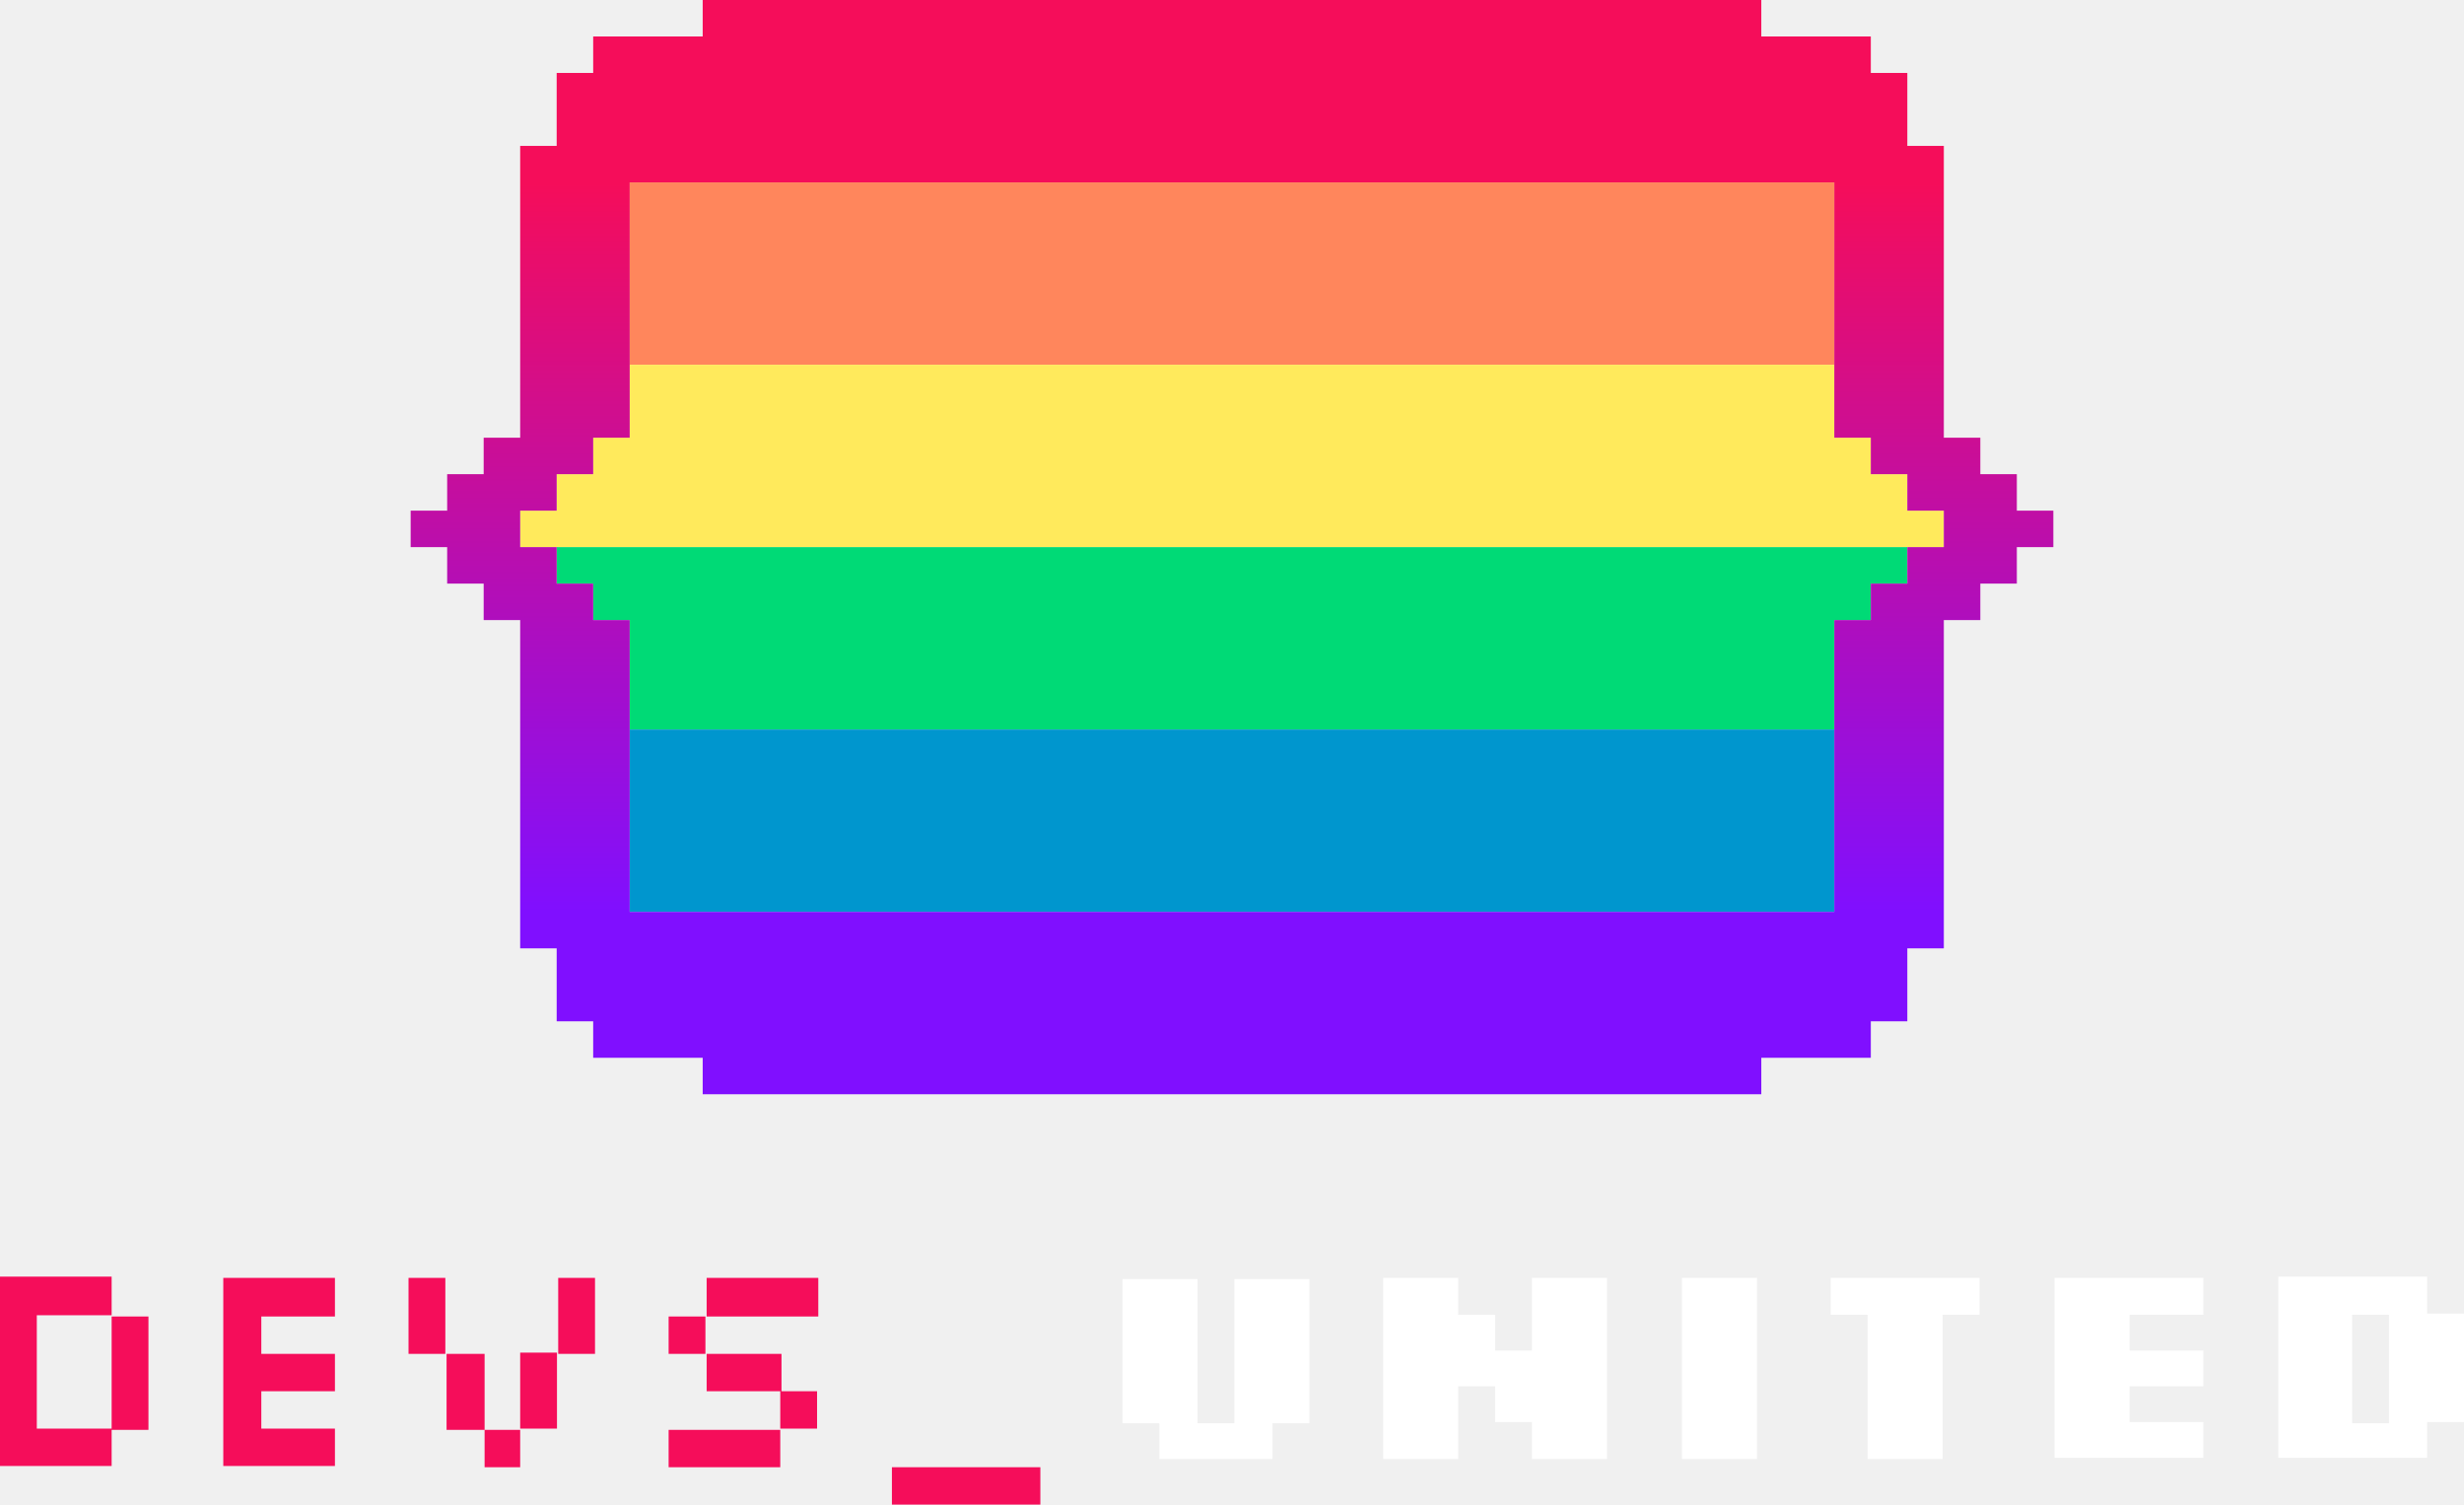
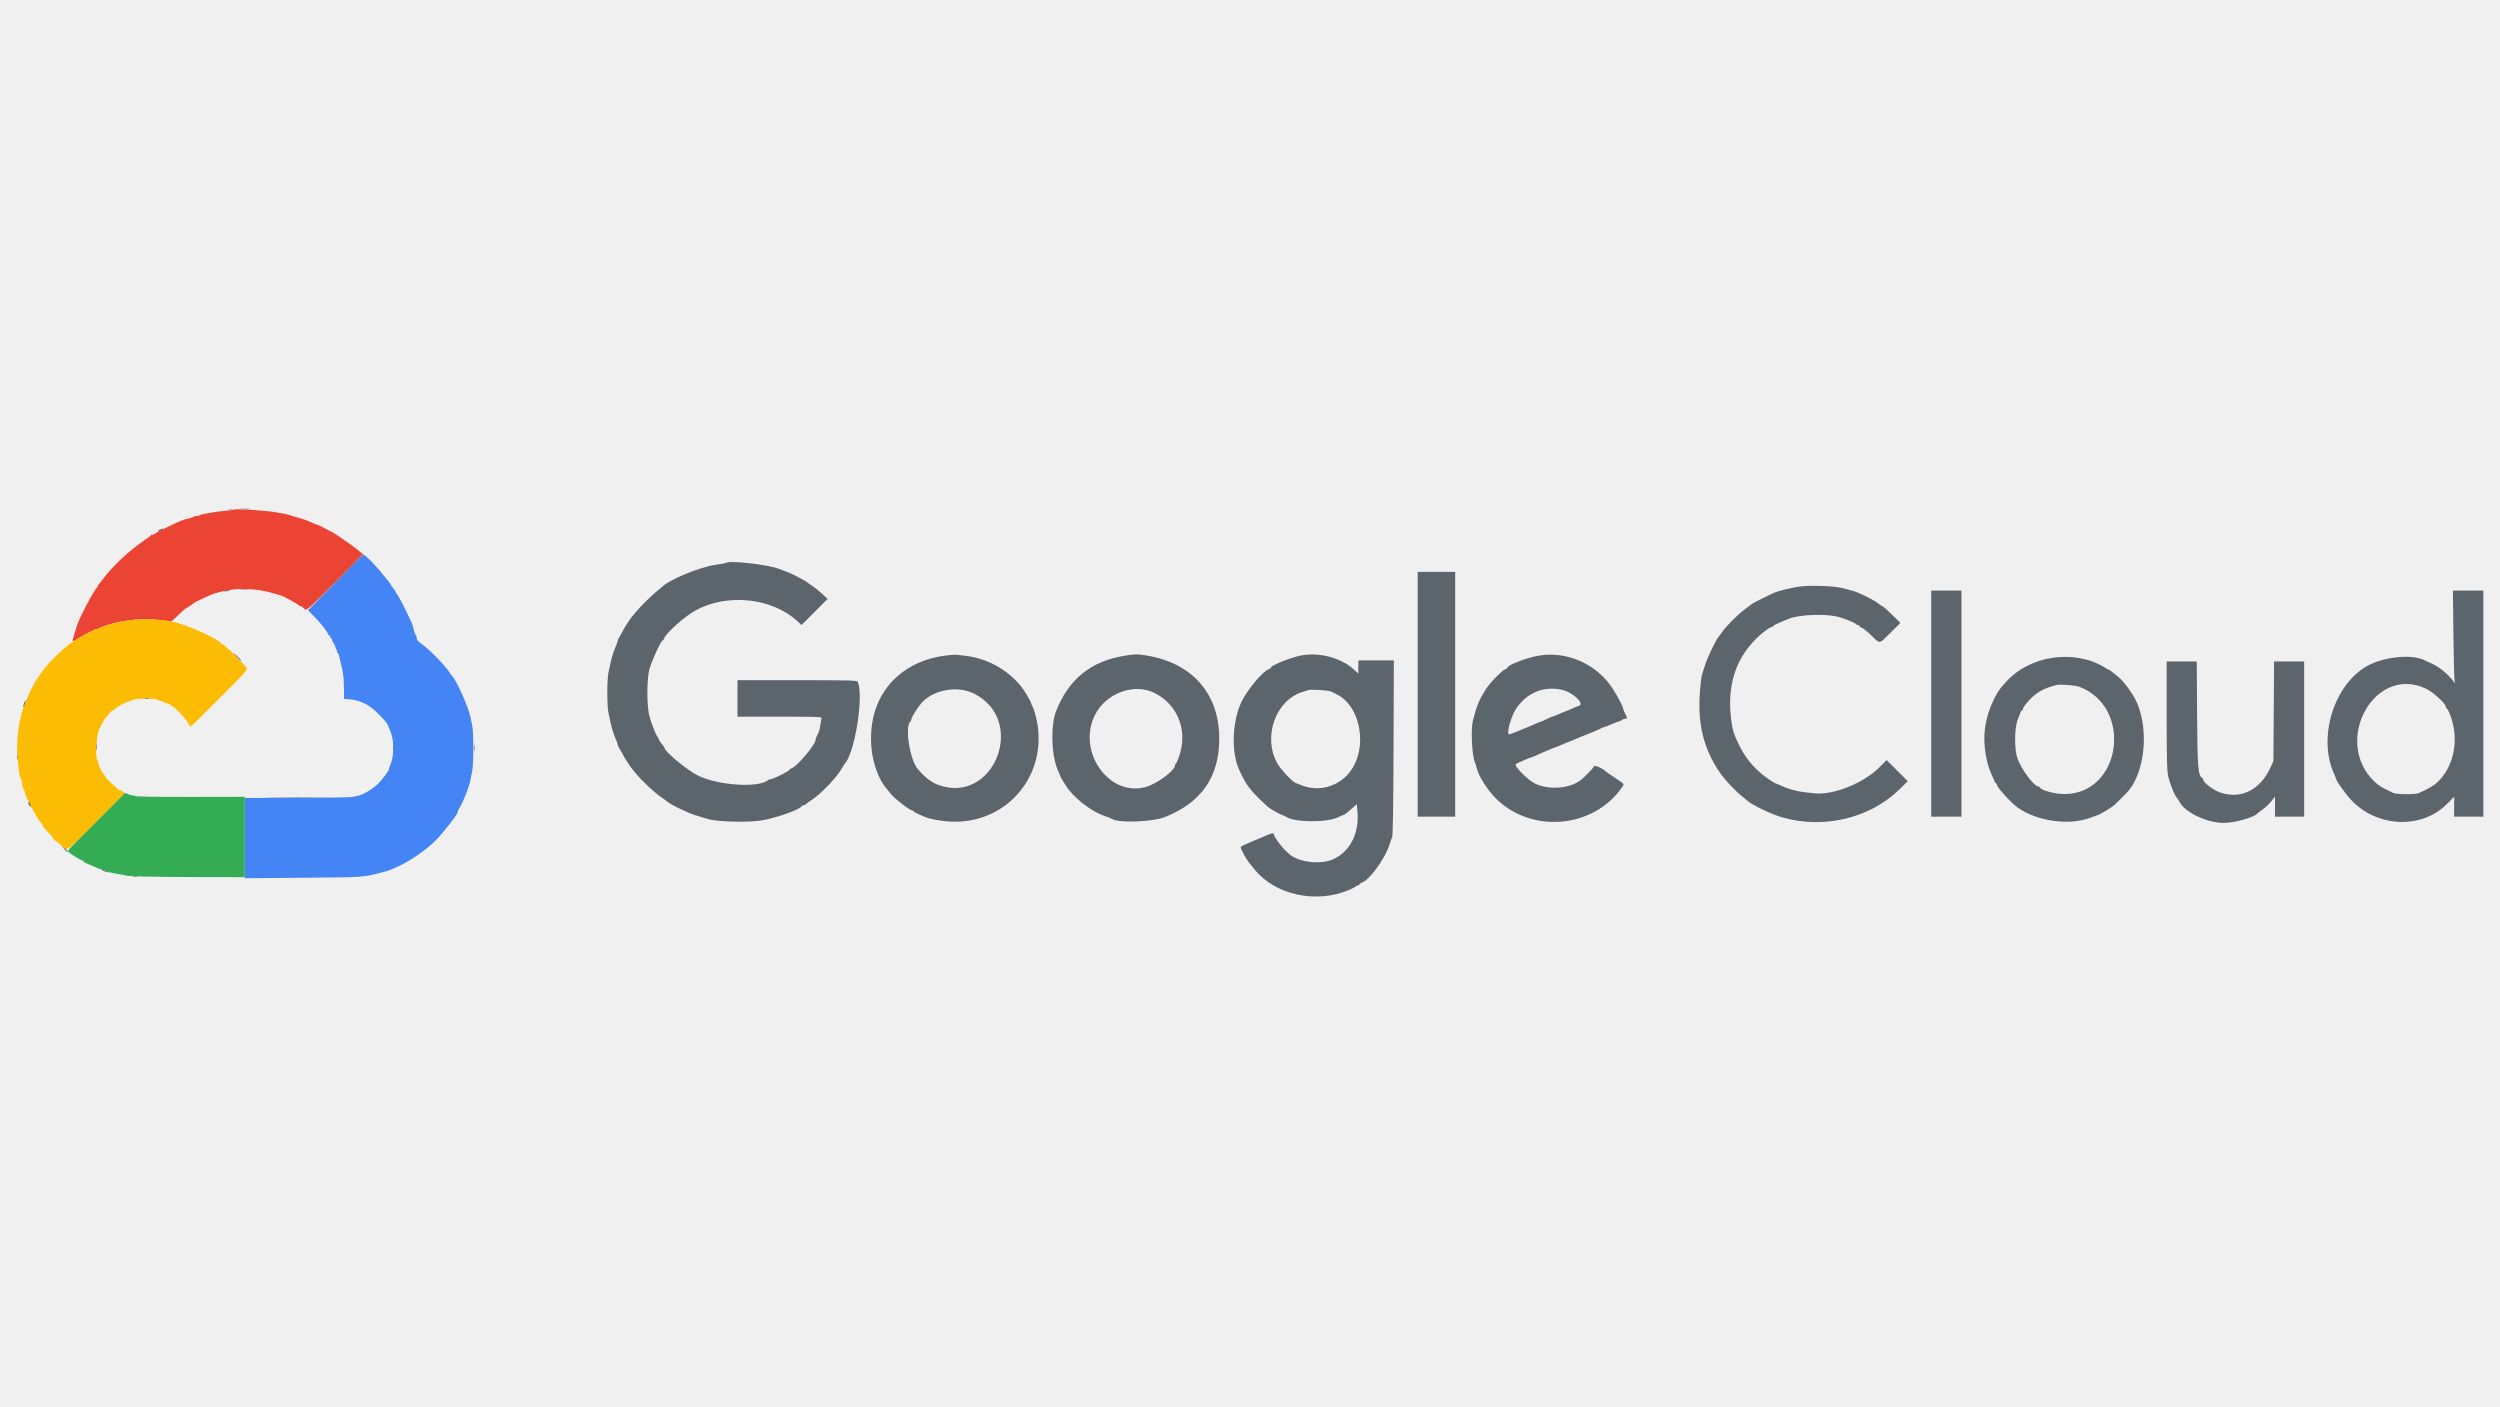
- <svg xmlns="http://www.w3.org/2000/svg" width="470" height="287" viewBox="0 0 470 287" fill="none">
-   <rect x="349.889" y="69.576" width="229.778" height="34.788" transform="rotate(-180 349.889 69.5758)" fill="#FF865C" />
-   <path d="M370.778 97.406L370.778 104.364L99.222 104.364L99.222 97.406L106.185 97.406L106.185 90.448L113.148 90.448L113.148 83.491L120.111 83.491L120.111 69.576L349.889 69.576L349.889 83.491L356.852 83.491L356.852 90.448L363.815 90.448L363.815 97.406L370.778 97.406Z" fill="#FFEA5C" />
-   <path d="M349.889 118.279L349.889 139.152L120.111 139.151L120.111 118.279L113.148 118.279L113.148 111.321L106.185 111.321L106.185 104.364L363.815 104.364L363.815 111.321L356.852 111.321L356.852 118.279L349.889 118.279Z" fill="#00DA76" />
-   <rect x="349.889" y="173.939" width="229.778" height="34.788" transform="rotate(-180 349.889 173.939)" fill="#0096CE" />
-   <path fill-rule="evenodd" clip-rule="evenodd" d="M134.037 208.727V201.77H113.148V194.812H106.185V180.897H99.222L99.222 118.279H92.259V111.321H85.296V104.364H78.333V97.406H85.296V90.448H92.259V83.491H99.222L99.222 27.83H106.185V13.915H113.148V6.958H134.037V0L335.963 0V6.958H356.852V13.915H363.815V27.83H370.778V83.491H377.741V90.448H384.704V97.406H391.667V104.364H384.704V111.321H377.741V118.279H370.778V180.897H363.815V194.812H356.852V201.77H335.963V208.727L134.037 208.727ZM120.111 173.939L120.111 118.279H113.148V111.321H106.185V104.364H99.222V97.406H106.185V90.448H113.148V83.491H120.111L120.111 34.788L349.889 34.788V83.491H356.852V90.448H363.815V97.406L370.778 97.406V104.364L363.815 104.364V111.321H356.852V118.279H349.889V173.939L120.111 173.939Z" fill="url(#paint0_linear)" />
-   <path fill-rule="evenodd" clip-rule="evenodd" d="M462.964 271.255V278.076H434.584V243.515H462.964V250.564H470V271.255H462.964ZM455.693 250.791H448.656V271.482H455.693V250.791ZM391.896 243.743H420.276V250.791H406.204V257.612H420.276V264.433H406.204V271.255H420.276V278.076H391.896V243.743ZM370.553 278.303H356.246V250.791H349.209V243.743H377.589V250.791H370.553V278.303ZM320.829 243.743H335.136V278.303H320.829V243.743ZM292.215 271.255H285.178V264.433H278.142V278.303H263.835V243.743H278.142V250.791H285.178V257.612H292.215V243.743H306.522V278.303H292.215V271.255ZM242.491 278.303H221.147V271.482H214.111V243.97H228.418V271.482H235.455V243.97H249.762V271.482H242.726V278.303H242.491Z" fill="white" />
-   <path fill-rule="evenodd" clip-rule="evenodd" d="M170.129 287V279.871H198.444V287H170.129ZM127.538 279.871V272.743H148.833V279.871H127.538ZM148.833 265.376H155.854V272.505H148.833V265.376ZM134.792 258.248H149.067V265.376H134.792V258.248ZM127.538 251.119H134.558V258.248H127.538V251.119ZM156.088 243.753V251.119H134.792V243.753H156.088ZM99.222 272.505V258.01H106.243V272.505H99.222ZM92.436 279.871V272.743H99.222V279.871H92.436ZM85.181 258.248H92.436V272.743H85.181V258.248ZM77.927 243.753H84.947V258.248H77.927V243.753ZM106.477 243.753H113.497V258.248H106.477V243.753ZM42.591 243.753H63.886V251.119H49.845V258.248H63.886V265.376H49.845V272.505H63.886V279.634H42.591V243.753ZM21.295 251.119H28.316V272.743H21.295V251.119ZM7.02 272.505H21.295V279.634H0V243.515H21.295V250.881H7.02V272.505Z" fill="#F50D5A" />
-   <defs>
-     <linearGradient id="paint0_linear" x1="235" y1="208.727" x2="235" y2="0" gradientUnits="userSpaceOnUse">
-       <stop offset="0.167" stop-color="#800FFF" />
-       <stop offset="0.833" stop-color="#F50D5A" />
-     </linearGradient>
-   </defs>
+ <svg xmlns="http://www.w3.org/2000/svg" id="svg" version="1.1" width="400" height="225" viewBox="0, 0, 400,225">
+   <g id="svgg">
+     <path id="path0" d="M53.682 93.181 L 49.281 97.643 50.247 98.613 C 51.284 99.655,52.500 101.209,52.500 101.493 C 52.500 101.588,52.575 101.667,52.667 101.667 C 52.758 101.667,52.833 101.779,52.833 101.917 C 52.833 102.054,52.921 102.167,53.028 102.167 C 53.135 102.167,53.174 102.214,53.116 102.273 C 53.058 102.331,53.158 102.587,53.338 102.840 C 53.519 103.094,53.667 103.406,53.667 103.534 C 53.667 103.662,53.757 103.857,53.867 103.967 C 53.977 104.077,54.005 104.167,53.930 104.167 C 53.854 104.167,53.880 104.272,53.986 104.400 C 54.092 104.528,54.212 104.772,54.252 104.941 C 54.291 105.111,54.410 105.587,54.514 106.000 C 54.619 106.412,54.726 106.913,54.753 107.112 C 54.779 107.311,54.849 107.691,54.907 107.957 C 54.966 108.223,55.023 109.204,55.035 110.137 L 55.058 111.833 55.487 111.858 C 56.237 111.901,56.403 111.924,57.000 112.069 C 58.258 112.375,59.427 113.080,60.500 114.179 C 61.847 115.559,61.997 115.759,62.250 116.500 C 62.265 116.546,62.372 116.808,62.486 117.083 C 63.071 118.489,63.069 120.922,62.482 122.292 C 62.315 122.681,62.214 123.000,62.258 123.000 C 62.447 123.000,61.369 124.489,60.596 125.295 C 59.814 126.112,58.271 127.080,57.440 127.277 C 57.244 127.324,56.783 127.427,56.417 127.507 C 56.050 127.587,52.019 127.655,47.458 127.659 L 39.167 127.667 39.167 134.093 L 39.167 140.518 48.208 140.442 C 58.732 140.352,57.952 140.411,61.667 139.429 C 63.981 138.817,67.644 136.548,69.750 134.420 C 71.122 133.035,73.558 129.833,73.241 129.833 C 73.188 129.833,73.285 129.627,73.457 129.375 C 74.012 128.565,75.015 126.052,75.252 124.883 C 75.303 124.627,75.436 123.967,75.545 123.417 C 75.798 122.148,75.795 117.209,75.540 116.000 C 75.434 115.496,75.308 114.896,75.259 114.668 C 74.911 113.036,72.970 108.715,72.338 108.167 C 72.285 108.121,72.107 107.871,71.942 107.612 C 71.213 106.467,68.639 103.841,67.431 103.010 C 66.882 102.632,66.667 102.371,66.667 102.085 C 66.667 101.866,66.601 101.646,66.522 101.597 C 66.442 101.547,66.320 101.262,66.250 100.962 C 66.181 100.662,66.105 100.338,66.082 100.243 C 65.909 99.532,63.872 95.437,63.484 95.021 C 63.320 94.846,63.217 94.672,63.253 94.636 C 63.290 94.599,63.135 94.354,62.910 94.092 C 62.684 93.830,62.500 93.566,62.500 93.506 C 62.500 93.445,62.368 93.251,62.207 93.073 C 62.046 92.895,61.652 92.413,61.332 92.000 C 61.012 91.588,60.563 91.058,60.333 90.823 C 60.104 90.588,59.758 90.213,59.565 89.990 C 59.218 89.588,58.155 88.643,58.108 88.693 C 58.094 88.707,56.103 90.726,53.682 93.181 " stroke="none" fill="#4484f4" fill-rule="evenodd" />
+     <path id="path1" d="M37.332 81.553 C 37.285 81.602,36.723 81.680,36.082 81.726 C 35.441 81.773,34.467 81.897,33.917 82.002 C 33.367 82.107,32.757 82.216,32.562 82.246 C 32.368 82.275,32.059 82.379,31.876 82.477 C 31.693 82.575,31.498 82.609,31.443 82.554 C 31.387 82.498,31.246 82.528,31.129 82.621 C 31.012 82.713,30.729 82.830,30.500 82.880 C 29.261 83.150,29.169 83.186,26.667 84.384 C 25.887 84.757,25.044 85.203,24.792 85.376 C 24.540 85.548,24.332 85.628,24.331 85.553 C 24.329 85.478,24.273 85.495,24.206 85.591 C 24.138 85.687,23.821 85.944,23.500 86.162 C 20.632 88.109,18.118 90.449,16.333 92.830 C 16.104 93.136,15.818 93.487,15.696 93.610 C 15.575 93.733,15.538 93.834,15.613 93.836 C 15.688 93.837,15.668 93.894,15.568 93.961 C 15.067 94.299,12.474 99.258,12.248 100.312 C 12.216 100.461,12.043 101.033,11.864 101.583 C 11.458 102.831,11.422 102.811,12.690 102.042 C 13.707 101.425,15.219 100.667,15.431 100.667 C 15.487 100.667,15.769 100.558,16.058 100.425 C 18.338 99.374,22.538 98.820,25.444 99.187 L 27.415 99.437 28.247 98.677 C 28.705 98.259,29.155 97.831,29.248 97.726 C 29.341 97.622,29.754 97.329,30.167 97.077 C 30.579 96.824,30.954 96.569,31.000 96.510 C 31.142 96.327,33.941 95.035,34.465 94.911 C 34.622 94.873,35.050 94.763,35.417 94.665 C 37.969 93.982,41.151 94.113,44.083 95.022 C 44.450 95.136,44.790 95.233,44.840 95.239 C 45.178 95.280,47.833 96.731,47.833 96.876 C 47.833 96.975,47.879 97.010,47.934 96.954 C 48.032 96.857,48.207 96.967,48.804 97.500 C 49.059 97.728,49.477 97.352,53.583 93.198 L 58.083 88.646 57.667 88.338 C 57.438 88.169,57.071 87.874,56.851 87.683 C 56.632 87.492,55.919 86.979,55.268 86.543 C 54.616 86.107,54.046 85.712,54.000 85.667 C 53.791 85.458,50.667 83.816,50.667 83.915 C 50.667 83.952,50.259 83.795,49.760 83.566 C 49.261 83.338,48.718 83.123,48.552 83.088 C 48.386 83.053,47.769 82.868,47.182 82.677 C 46.594 82.486,45.937 82.297,45.722 82.257 C 45.506 82.217,44.862 82.097,44.290 81.989 C 42.585 81.669,37.524 81.352,37.332 81.553 " stroke="none" fill="#ec4434" fill-rule="evenodd" />
+     <path id="path2" d="M15.617 131.240 C 10.398 136.472,10.736 136.094,11.025 136.376 C 11.344 136.686,12.972 137.667,13.169 137.667 C 13.259 137.667,13.333 137.723,13.333 137.793 C 13.333 137.862,13.577 138.023,13.875 138.150 C 14.173 138.277,14.751 138.529,15.159 138.710 C 15.568 138.891,15.980 139.056,16.076 139.077 C 16.662 139.203,17.273 139.396,17.417 139.500 C 17.569 139.610,18.208 139.749,19.353 139.922 C 19.593 139.959,20.096 140.057,20.472 140.142 C 20.848 140.226,25.208 140.308,30.161 140.323 L 39.167 140.351 39.167 133.921 L 39.167 127.491 30.508 127.506 C 24.516 127.516,21.745 127.464,21.508 127.338 C 21.320 127.237,21.167 127.196,21.167 127.246 C 21.167 127.297,20.903 127.228,20.582 127.093 L 19.996 126.849 15.617 131.240 " stroke="none" fill="#34ac54" fill-rule="evenodd" />
+     <path id="path3" d="M20.583 99.257 C 18.998 99.486,16.935 100.018,16.058 100.423 C 15.769 100.557,15.487 100.667,15.431 100.667 C 15.044 100.667,11.646 102.569,10.917 103.194 C 10.733 103.351,10.396 103.636,10.167 103.826 C 9.479 104.398,7.773 106.115,7.428 106.583 C 7.250 106.823,6.931 107.222,6.718 107.468 C 6.505 107.715,6.289 108.048,6.238 108.208 C 6.186 108.369,6.074 108.500,5.989 108.500 C 5.903 108.500,5.833 108.612,5.833 108.750 C 5.833 108.888,5.746 109.000,5.639 109.000 C 5.532 109.000,5.492 109.048,5.551 109.106 C 5.609 109.165,5.518 109.408,5.349 109.648 C 4.867 110.331,3.625 113.340,3.415 114.333 C 3.406 114.379,3.332 114.679,3.252 115.000 C 3.171 115.321,3.097 115.658,3.087 115.750 C 3.076 115.842,3.017 116.254,2.955 116.667 C 2.708 118.309,2.667 119.996,2.834 121.583 C 3.063 123.745,3.103 124.002,3.298 124.500 C 3.387 124.729,3.469 124.992,3.480 125.083 C 3.561 125.749,3.728 126.351,3.852 126.428 C 3.934 126.479,4.000 126.657,4.000 126.824 C 4.000 127.411,6.227 131.511,6.742 131.872 C 6.838 131.940,6.861 131.996,6.793 131.997 C 6.647 132.000,7.192 132.679,7.961 133.452 C 8.261 133.754,8.468 134.000,8.421 134.000 C 8.375 134.000,8.465 134.150,8.622 134.333 C 8.779 134.517,8.972 134.667,9.050 134.667 C 9.129 134.667,9.499 134.967,9.873 135.333 C 10.786 136.228,10.329 136.549,15.429 131.430 L 19.982 126.860 19.574 126.593 C 19.350 126.446,19.167 126.368,19.167 126.419 C 19.167 126.535,18.916 126.326,17.710 125.208 C 17.191 124.727,16.822 124.333,16.890 124.333 C 16.957 124.333,16.864 124.173,16.681 123.977 C 16.316 123.586,15.847 122.671,15.749 122.160 C 15.714 121.980,15.649 121.772,15.603 121.699 C 15.267 121.155,15.327 118.917,15.726 117.083 C 15.774 116.865,16.558 115.274,16.671 115.167 C 16.719 115.121,17.007 114.765,17.310 114.375 C 17.613 113.985,17.933 113.667,18.021 113.667 C 18.109 113.667,18.345 113.514,18.545 113.327 C 19.096 112.814,20.732 112.072,21.750 111.874 C 22.599 111.709,25.250 111.804,25.250 112.000 C 25.250 112.014,25.363 112.048,25.500 112.076 C 25.637 112.103,26.050 112.259,26.417 112.422 C 26.783 112.585,27.140 112.707,27.208 112.692 C 27.277 112.678,27.333 112.742,27.333 112.833 C 27.333 112.925,27.429 113.000,27.546 113.000 C 27.844 113.000,29.723 114.960,30.103 115.667 C 30.275 115.987,30.431 116.277,30.449 116.310 C 30.466 116.343,32.554 114.296,35.088 111.761 C 39.896 106.954,39.773 107.113,39.167 106.499 C 39.121 106.452,38.588 105.890,37.983 105.249 C 37.378 104.608,36.850 104.083,36.810 104.083 C 36.770 104.083,36.496 103.837,36.202 103.536 C 35.907 103.235,35.666 103.047,35.664 103.119 C 35.663 103.191,35.606 103.175,35.539 103.083 C 34.969 102.305,31.385 100.580,28.500 99.696 C 26.515 99.087,23.077 98.897,20.583 99.257 " stroke="none" fill="#fcbc04" fill-rule="evenodd" />
+     <path id="path4" d="M38.458 81.455 C 38.848 81.490,39.485 81.490,39.875 81.455 C 40.265 81.420,39.946 81.392,39.167 81.392 C 38.387 81.392,38.069 81.420,38.458 81.455 M36.542 81.615 C 36.702 81.657,36.965 81.657,37.125 81.615 C 37.285 81.573,37.154 81.539,36.833 81.539 C 36.512 81.539,36.381 81.573,36.542 81.615 M25.708 84.672 C 25.502 84.755,25.333 84.863,25.333 84.911 C 25.333 85.073,25.599 85.003,25.926 84.755 C 26.295 84.476,26.244 84.457,25.708 84.672 M53.582 93.208 L 49.250 97.583 53.625 93.251 C 57.691 89.225,58.075 88.833,57.957 88.833 C 57.934 88.833,55.965 90.802,53.582 93.208 M116.153 90.070 C 116.114 90.108,115.445 90.226,114.666 90.333 C 111.968 90.701,106.944 92.782,105.833 93.993 C 105.787 94.042,105.412 94.355,105.000 94.687 C 104.130 95.387,102.271 97.237,101.667 98.005 C 101.438 98.297,101.170 98.621,101.073 98.726 C 100.846 98.970,99.667 100.813,99.667 100.923 C 99.667 100.969,99.479 101.304,99.250 101.667 C 99.021 102.030,98.833 102.411,98.833 102.513 C 98.833 102.616,98.728 102.936,98.599 103.225 C 98.230 104.052,97.869 105.177,97.682 106.083 C 97.587 106.542,97.432 107.269,97.338 107.699 C 97.244 108.129,97.167 109.540,97.167 110.833 C 97.167 112.127,97.244 113.538,97.338 113.968 C 97.432 114.398,97.587 115.125,97.682 115.583 C 97.869 116.489,98.230 117.614,98.599 118.442 C 98.728 118.731,98.833 119.051,98.833 119.154 C 98.833 119.256,99.021 119.637,99.250 120.000 C 99.479 120.363,99.667 120.698,99.667 120.743 C 99.667 120.854,100.846 122.697,101.073 122.941 C 101.170 123.046,101.438 123.370,101.667 123.661 C 102.638 124.896,104.933 127.023,106.088 127.760 C 106.360 127.933,106.621 128.125,106.667 128.186 C 106.793 128.352,107.825 128.947,108.667 129.337 C 109.079 129.529,109.717 129.826,110.083 129.996 C 110.450 130.167,111.200 130.433,111.750 130.587 C 112.300 130.741,112.938 130.932,113.167 131.011 C 114.446 131.452,118.835 131.620,121.417 131.327 C 123.619 131.077,128.052 129.556,128.306 128.963 C 128.336 128.892,128.462 128.833,128.585 128.833 C 128.709 128.833,128.909 128.735,129.030 128.614 C 129.151 128.493,129.475 128.249,129.750 128.072 C 131.362 127.033,133.927 124.352,134.763 122.833 C 134.939 122.513,135.121 122.212,135.167 122.167 C 136.748 120.585,138.223 111.381,137.256 109.125 C 137.139 108.852,136.517 108.833,127.566 108.833 L 118.000 108.833 118.000 111.750 L 118.000 114.667 124.761 114.667 C 131.120 114.667,131.518 114.684,131.442 114.958 C 131.398 115.119,131.311 115.617,131.250 116.066 C 131.189 116.515,131.058 117.040,130.960 117.233 C 130.572 117.993,130.500 118.169,130.500 118.355 C 130.500 119.115,127.542 122.639,126.671 122.915 C 126.485 122.974,126.333 123.085,126.333 123.161 C 126.333 123.341,123.698 124.667,123.340 124.667 C 123.189 124.667,122.995 124.729,122.908 124.805 C 121.406 126.120,114.744 125.671,111.583 124.041 C 109.815 123.128,106.333 120.235,106.333 119.677 C 106.333 119.608,106.145 119.334,105.916 119.068 C 105.686 118.801,105.451 118.433,105.393 118.250 C 105.336 118.067,105.239 117.879,105.178 117.833 C 104.968 117.675,104.213 115.745,103.906 114.583 C 103.474 112.948,103.470 108.745,103.899 107.083 C 104.215 105.860,105.756 102.500,106.002 102.500 C 106.080 102.500,106.191 102.351,106.249 102.170 C 106.522 101.311,109.565 98.602,111.333 97.643 C 116.453 94.869,123.626 95.668,127.663 99.461 L 128.242 100.006 130.330 97.913 L 132.417 95.819 131.500 94.972 C 130.996 94.505,130.283 93.935,129.917 93.704 C 129.550 93.473,129.212 93.238,129.167 93.183 C 129.121 93.128,128.821 92.942,128.500 92.770 C 128.179 92.598,127.600 92.286,127.212 92.077 C 126.825 91.868,126.150 91.570,125.712 91.414 C 125.275 91.259,124.767 91.073,124.583 91.001 C 122.826 90.316,116.595 89.627,116.153 90.070 M226.833 111.083 L 226.833 130.667 229.833 130.667 L 232.833 130.667 232.833 111.083 L 232.833 91.500 229.833 91.500 L 226.833 91.500 226.833 111.083 M288.083 93.827 C 286.956 93.958,284.601 94.521,283.917 94.823 C 282.847 95.295,280.546 96.446,280.333 96.616 C 280.196 96.725,279.633 97.149,279.083 97.557 C 278.021 98.345,276.072 100.309,275.559 101.106 C 275.391 101.368,275.120 101.729,274.958 101.908 C 274.513 102.399,273.073 105.451,272.753 106.583 C 272.597 107.133,272.404 107.751,272.323 107.957 C 272.242 108.162,272.096 109.313,271.999 110.514 C 271.577 115.743,272.548 119.769,275.153 123.583 C 275.960 124.765,277.681 126.596,278.836 127.500 C 279.129 127.729,279.456 127.999,279.563 128.099 C 280.263 128.755,283.301 130.226,285.000 130.732 C 291.651 132.712,299.105 130.976,303.870 126.338 L 305.246 124.998 303.551 123.303 L 301.856 121.608 300.851 122.636 C 298.252 125.291,293.328 127.283,290.241 126.927 C 289.971 126.896,289.300 126.819,288.750 126.756 C 287.467 126.609,286.147 126.247,285.037 125.737 C 284.553 125.515,284.120 125.333,284.075 125.333 C 284.030 125.333,283.677 125.127,283.290 124.875 C 281.056 123.417,279.435 121.610,278.320 119.333 C 277.415 117.487,277.219 116.882,277.006 115.280 C 276.295 109.925,277.592 105.603,280.911 102.265 C 281.887 101.283,283.135 100.333,283.450 100.333 C 283.569 100.333,283.668 100.277,283.669 100.208 C 283.670 100.096,284.366 99.747,285.500 99.290 C 285.729 99.198,286.067 99.061,286.250 98.986 C 287.797 98.354,291.794 98.176,293.917 98.645 C 294.863 98.854,296.888 99.664,296.972 99.866 C 297.003 99.940,297.134 100.000,297.264 100.000 C 297.394 100.000,297.500 100.070,297.500 100.155 C 297.500 100.241,297.669 100.364,297.875 100.429 C 298.081 100.494,298.761 101.043,299.385 101.649 C 300.853 103.073,300.609 103.104,302.458 101.264 L 304.068 99.662 302.705 98.331 C 301.955 97.599,301.279 97.000,301.202 97.000 C 301.126 97.000,300.913 96.869,300.729 96.708 C 300.003 96.075,297.409 94.769,296.370 94.514 C 296.029 94.431,295.300 94.239,294.750 94.088 C 293.586 93.769,289.848 93.622,288.083 93.827 M38.542 94.288 C 38.885 94.324,39.448 94.324,39.792 94.288 C 40.135 94.252,39.854 94.223,39.167 94.223 C 38.479 94.223,38.198 94.252,38.542 94.288 M36.083 94.500 C 35.873 94.590,35.842 94.643,36.000 94.643 C 36.137 94.643,36.400 94.579,36.583 94.500 C 36.793 94.410,36.824 94.357,36.667 94.357 C 36.529 94.357,36.267 94.421,36.083 94.500 M309.000 112.583 L 309.000 130.667 311.417 130.667 L 313.833 130.667 313.833 112.583 L 313.833 94.500 311.417 94.500 L 309.000 94.500 309.000 112.583 M392.545 101.542 C 392.588 105.415,392.676 108.771,392.741 109.000 C 392.852 109.395,392.839 109.391,392.475 108.917 C 391.573 107.740,390.195 106.647,388.917 106.094 C 388.550 105.935,388.130 105.743,387.984 105.667 C 385.773 104.520,380.772 105.148,378.167 106.900 C 373.135 110.285,370.916 118.305,373.474 123.866 C 373.671 124.296,373.833 124.696,373.833 124.754 C 373.833 125.047,375.605 127.438,376.425 128.251 C 380.653 132.446,387.581 132.613,391.542 128.614 L 392.667 127.479 392.667 129.073 L 392.667 130.667 395.000 130.667 L 397.333 130.667 397.333 112.583 L 397.333 94.500 394.900 94.500 L 392.467 94.500 392.545 101.542 M37.823 105.047 C 38.230 105.475,38.589 105.800,38.622 105.767 C 38.689 105.700,37.895 104.881,37.402 104.508 C 37.227 104.375,37.416 104.618,37.823 105.047 M151.083 104.916 C 143.252 106.022,138.606 112.038,139.466 119.958 C 139.722 122.314,140.659 124.798,141.784 126.106 C 142.010 126.369,142.395 126.835,142.639 127.142 C 143.171 127.811,145.587 129.667,145.927 129.667 C 146.059 129.667,146.168 129.723,146.169 129.792 C 146.170 129.901,146.583 130.112,147.917 130.686 C 148.682 131.015,150.324 131.338,151.739 131.437 C 161.424 132.116,168.380 123.284,165.538 113.917 C 165.399 113.458,165.221 113.012,165.143 112.925 C 165.064 112.838,165.000 112.670,165.000 112.553 C 165.000 112.301,163.853 110.393,163.300 109.726 C 161.095 107.061,157.830 105.295,154.417 104.922 C 153.867 104.862,153.229 104.788,153.000 104.758 C 152.771 104.729,151.908 104.799,151.083 104.916 M179.917 104.924 C 174.561 105.784,170.985 108.671,168.985 113.750 C 168.054 116.115,168.218 120.995,169.307 123.366 C 169.505 123.796,169.667 124.189,169.667 124.238 C 169.667 124.340,170.806 126.141,171.072 126.458 C 172.621 128.305,174.910 129.949,176.833 130.594 C 177.338 130.764,177.829 130.958,177.925 131.027 C 178.880 131.709,184.380 131.521,186.358 130.738 C 192.228 128.414,195.083 124.300,195.083 118.167 C 195.083 110.925,190.662 105.961,183.218 104.846 C 181.824 104.637,181.685 104.641,179.917 104.924 M208.000 104.911 C 206.206 105.306,203.333 106.493,203.333 106.841 C 203.333 106.916,203.186 107.024,203.006 107.081 C 202.035 107.390,199.454 110.498,198.576 112.416 C 197.168 115.495,196.997 120.263,198.197 123.000 C 199.135 125.138,199.801 126.130,201.300 127.618 C 202.006 128.318,202.696 128.977,202.833 129.082 C 203.357 129.483,204.785 130.295,205.176 130.416 C 205.400 130.484,205.658 130.597,205.750 130.667 C 206.977 131.593,212.284 131.650,214.124 130.757 C 214.605 130.524,215.035 130.333,215.081 130.333 C 215.177 130.333,215.641 129.960,216.480 129.209 L 217.083 128.668 217.184 129.709 C 217.524 133.228,216.094 136.151,213.404 137.435 C 211.313 138.433,207.625 137.971,206.133 136.525 C 205.977 136.374,205.752 136.157,205.633 136.043 C 204.875 135.319,203.833 133.849,203.833 133.504 C 203.833 133.269,203.476 133.291,202.901 133.560 C 202.634 133.685,201.535 134.145,200.458 134.584 C 199.381 135.022,198.500 135.441,198.500 135.516 C 198.500 135.852,199.409 137.517,199.916 138.112 C 200.008 138.220,200.383 138.678,200.750 139.131 C 204.059 143.215,210.636 144.627,215.869 142.379 C 216.445 142.131,216.942 141.870,216.972 141.798 C 217.003 141.726,217.134 141.667,217.264 141.667 C 217.394 141.667,217.500 141.597,217.500 141.511 C 217.500 141.426,217.652 141.308,217.838 141.249 C 219.098 140.849,221.617 137.395,222.335 135.083 C 222.449 134.717,222.627 134.229,222.730 134.000 C 222.862 133.706,222.931 129.489,222.965 119.625 L 223.013 105.667 220.173 105.667 L 217.333 105.667 217.333 106.723 L 217.333 107.780 216.568 107.077 C 214.523 105.200,210.879 104.279,208.000 104.911 M246.083 104.921 C 244.129 105.278,241.167 106.440,241.167 106.850 C 241.167 106.920,241.024 107.023,240.850 107.078 C 240.347 107.238,238.431 109.196,237.776 110.220 C 236.679 111.936,236.272 112.908,235.673 115.250 C 235.302 116.696,235.511 121.015,235.998 122.005 C 236.068 122.146,236.178 122.504,236.243 122.800 C 236.544 124.170,238.078 126.561,239.548 127.952 C 245.302 133.394,254.953 132.464,259.482 126.032 C 259.932 125.393,260.018 125.507,258.167 124.298 C 257.571 123.909,257.046 123.551,257.000 123.502 C 256.436 122.903,255.000 122.303,255.000 122.667 C 255.000 122.821,253.570 124.300,252.929 124.808 C 251.204 126.175,247.826 126.443,245.635 125.386 C 244.439 124.809,242.193 122.545,242.530 122.256 C 242.673 122.133,244.877 121.167,245.014 121.167 C 245.100 121.167,245.301 121.100,245.461 121.019 C 245.620 120.938,245.938 120.793,246.167 120.696 C 246.396 120.598,246.996 120.338,247.500 120.116 C 248.004 119.894,248.604 119.654,248.833 119.583 C 249.063 119.512,249.639 119.277,250.114 119.060 C 250.590 118.844,251.019 118.667,251.068 118.667 C 251.117 118.667,251.553 118.489,252.037 118.273 C 252.521 118.056,253.479 117.665,254.167 117.404 C 254.854 117.144,255.663 116.796,255.963 116.632 C 256.264 116.468,256.588 116.333,256.682 116.333 C 256.777 116.333,257.260 116.148,257.756 115.921 C 258.252 115.694,258.848 115.461,259.080 115.402 C 259.313 115.344,259.544 115.230,259.595 115.148 C 259.645 115.067,259.832 115.000,260.010 115.000 C 260.410 115.000,260.410 114.976,260.000 114.127 C 259.817 113.748,259.667 113.358,259.666 113.260 C 259.666 113.028,258.771 111.336,258.066 110.234 C 255.509 106.237,250.660 104.087,246.083 104.921 M328.283 105.267 C 325.408 105.715,322.796 107.079,320.974 109.083 C 319.915 110.249,319.646 110.637,319.020 111.910 C 317.587 114.820,317.166 117.810,317.751 120.917 C 317.993 122.200,318.130 122.669,318.581 123.750 C 319.152 125.123,319.258 125.333,319.374 125.333 C 319.443 125.333,319.500 125.430,319.500 125.547 C 319.500 125.949,321.729 128.419,322.766 129.167 C 325.870 131.404,331.082 132.140,334.500 130.825 C 335.004 130.631,335.567 130.427,335.750 130.373 C 336.049 130.284,337.538 129.387,338.149 128.928 C 338.465 128.691,340.355 126.798,340.650 126.423 C 343.407 122.926,343.828 115.879,341.534 111.667 C 341.078 110.831,340.047 109.404,339.464 108.804 C 338.986 108.312,337.561 107.167,337.427 107.167 C 337.372 107.167,337.031 106.980,336.669 106.752 C 334.454 105.353,331.303 104.795,328.283 105.267 M346.667 114.490 C 346.667 121.630,346.711 123.337,346.919 124.234 C 347.195 125.422,347.944 127.285,348.290 127.641 C 348.410 127.764,348.616 128.073,348.747 128.328 C 349.616 130.008,353.127 131.667,355.812 131.667 C 357.508 131.666,360.685 130.779,361.167 130.171 C 361.212 130.114,361.606 129.814,362.041 129.505 C 362.476 129.197,363.095 128.607,363.416 128.195 L 364.000 127.445 364.000 129.056 L 364.000 130.667 366.333 130.667 L 368.667 130.667 368.667 118.250 L 368.667 105.833 366.258 105.833 L 363.848 105.833 363.798 113.792 L 363.747 121.750 363.341 122.667 C 361.723 126.318,358.663 127.914,355.333 126.842 C 354.171 126.468,352.500 125.205,352.500 124.700 C 352.500 124.605,352.444 124.503,352.375 124.472 C 351.696 124.170,351.585 122.819,351.533 114.208 L 351.483 105.833 349.075 105.833 L 346.667 105.833 346.667 114.490 M332.667 109.878 C 341.338 113.124,339.452 127.003,330.333 127.048 C 328.789 127.055,326.548 126.450,326.361 125.975 C 326.331 125.897,326.218 125.832,326.111 125.830 C 325.451 125.817,323.431 123.106,322.804 121.395 C 322.281 119.963,322.293 116.497,322.827 115.167 C 323.029 114.662,323.235 114.119,323.283 113.958 C 323.332 113.798,323.438 113.667,323.519 113.667 C 323.600 113.667,323.667 113.569,323.667 113.449 C 323.667 113.329,323.873 112.975,324.125 112.662 C 325.512 110.940,326.815 110.135,329.083 109.596 C 329.655 109.460,332.054 109.649,332.667 109.878 M388.063 110.142 C 389.245 110.681,391.333 112.563,391.333 113.087 C 391.333 113.223,391.391 113.333,391.461 113.333 C 391.640 113.333,392.140 114.537,392.428 115.659 C 393.306 119.086,392.393 122.800,390.131 125.003 C 389.410 125.706,388.884 126.026,387.018 126.896 C 386.516 127.130,383.475 127.123,382.965 126.886 C 381.188 126.063,380.629 125.730,379.956 125.095 C 373.161 118.676,379.828 106.381,388.063 110.142 M249.867 110.355 C 251.610 110.727,253.631 112.613,252.625 112.928 C 252.419 112.993,251.861 113.223,251.386 113.440 C 250.910 113.656,250.481 113.833,250.432 113.833 C 250.383 113.833,249.933 114.021,249.432 114.250 C 248.931 114.479,248.454 114.667,248.372 114.667 C 248.290 114.667,247.854 114.854,247.403 115.083 C 246.952 115.311,246.526 115.499,246.457 115.499 C 246.387 115.500,246.012 115.644,245.623 115.821 C 244.416 116.369,241.621 117.500,241.474 117.500 C 240.958 117.500,241.772 114.546,242.626 113.316 C 244.368 110.807,246.981 109.739,249.867 110.355 M155.886 110.997 C 164.458 115.362,158.898 129.003,149.965 125.522 C 148.938 125.122,147.937 124.321,146.817 123.000 C 145.581 121.543,144.757 116.343,145.625 115.475 C 145.740 115.360,145.833 115.166,145.833 115.042 C 145.833 114.756,146.899 113.066,147.476 112.437 C 149.425 110.314,153.257 109.657,155.886 110.997 M184.833 110.926 C 188.451 112.838,190.007 116.777,188.731 120.792 C 188.491 121.548,188.228 122.167,188.147 122.167 C 188.066 122.167,188.000 122.288,188.000 122.436 C 188.000 123.304,185.104 125.438,183.250 125.938 C 177.435 127.505,172.335 120.305,175.143 114.492 C 176.882 110.892,181.532 109.181,184.833 110.926 M212.920 110.623 C 213.102 110.718,213.541 110.936,213.897 111.107 C 217.339 112.757,218.731 118.532,216.640 122.488 C 214.975 125.636,211.270 126.963,208.058 125.562 C 207.769 125.436,207.489 125.333,207.435 125.333 C 207.017 125.333,204.980 123.219,204.385 122.167 C 201.976 117.909,204.104 111.970,208.500 110.680 C 208.912 110.559,209.325 110.432,209.417 110.399 C 209.759 110.274,212.603 110.456,212.920 110.623 M23.208 111.782 C 23.369 111.823,23.631 111.823,23.792 111.782 C 23.952 111.740,23.821 111.705,23.500 111.705 C 23.179 111.705,23.048 111.740,23.208 111.782 M3.852 112.519 C 3.749 112.813,3.694 113.083,3.730 113.119 C 3.766 113.155,3.879 112.943,3.981 112.648 C 4.084 112.354,4.139 112.083,4.103 112.048 C 4.068 112.012,3.955 112.224,3.852 112.519 M15.383 119.500 C 15.383 120.004,15.415 120.210,15.453 119.958 C 15.491 119.706,15.491 119.294,15.453 119.042 C 15.415 118.790,15.383 118.996,15.383 119.500 M75.883 119.667 C 75.883 120.171,75.915 120.377,75.953 120.125 C 75.991 119.873,75.991 119.460,75.953 119.208 C 75.915 118.956,75.883 119.162,75.883 119.667 M62.879 119.667 C 62.879 120.079,62.911 120.248,62.951 120.042 C 62.991 119.835,62.991 119.498,62.951 119.292 C 62.911 119.085,62.879 119.254,62.879 119.667 M2.705 121.167 C 2.705 121.487,2.740 121.619,2.782 121.458 C 2.823 121.298,2.823 121.035,2.782 120.875 C 2.740 120.715,2.705 120.846,2.705 121.167 M43.387 127.625 C 45.753 127.651,49.578 127.651,51.887 127.625 C 54.195 127.599,52.258 127.577,47.583 127.577 C 42.908 127.577,41.020 127.599,43.387 127.625 M4.500 128.458 C 4.500 128.538,4.609 128.749,4.742 128.926 C 4.975 129.239,4.980 129.237,4.888 128.872 C 4.793 128.496,4.500 128.183,4.500 128.458 M10.321 135.888 C 10.745 136.356,10.837 136.414,10.828 136.208 C 10.825 136.140,10.619 135.939,10.370 135.763 L 9.917 135.443 10.321 135.888 M16.282 139.182 C 16.368 139.268,16.688 139.411,16.992 139.498 C 17.710 139.704,17.506 139.500,16.726 139.232 C 16.395 139.118,16.196 139.096,16.282 139.182 M21.375 140.282 C 21.535 140.323,21.798 140.323,21.958 140.282 C 22.119 140.240,21.988 140.205,21.667 140.205 C 21.346 140.205,21.215 140.240,21.375 140.282 " stroke="none" fill="#5c646c" fill-rule="evenodd" />
+   </g>
</svg>
